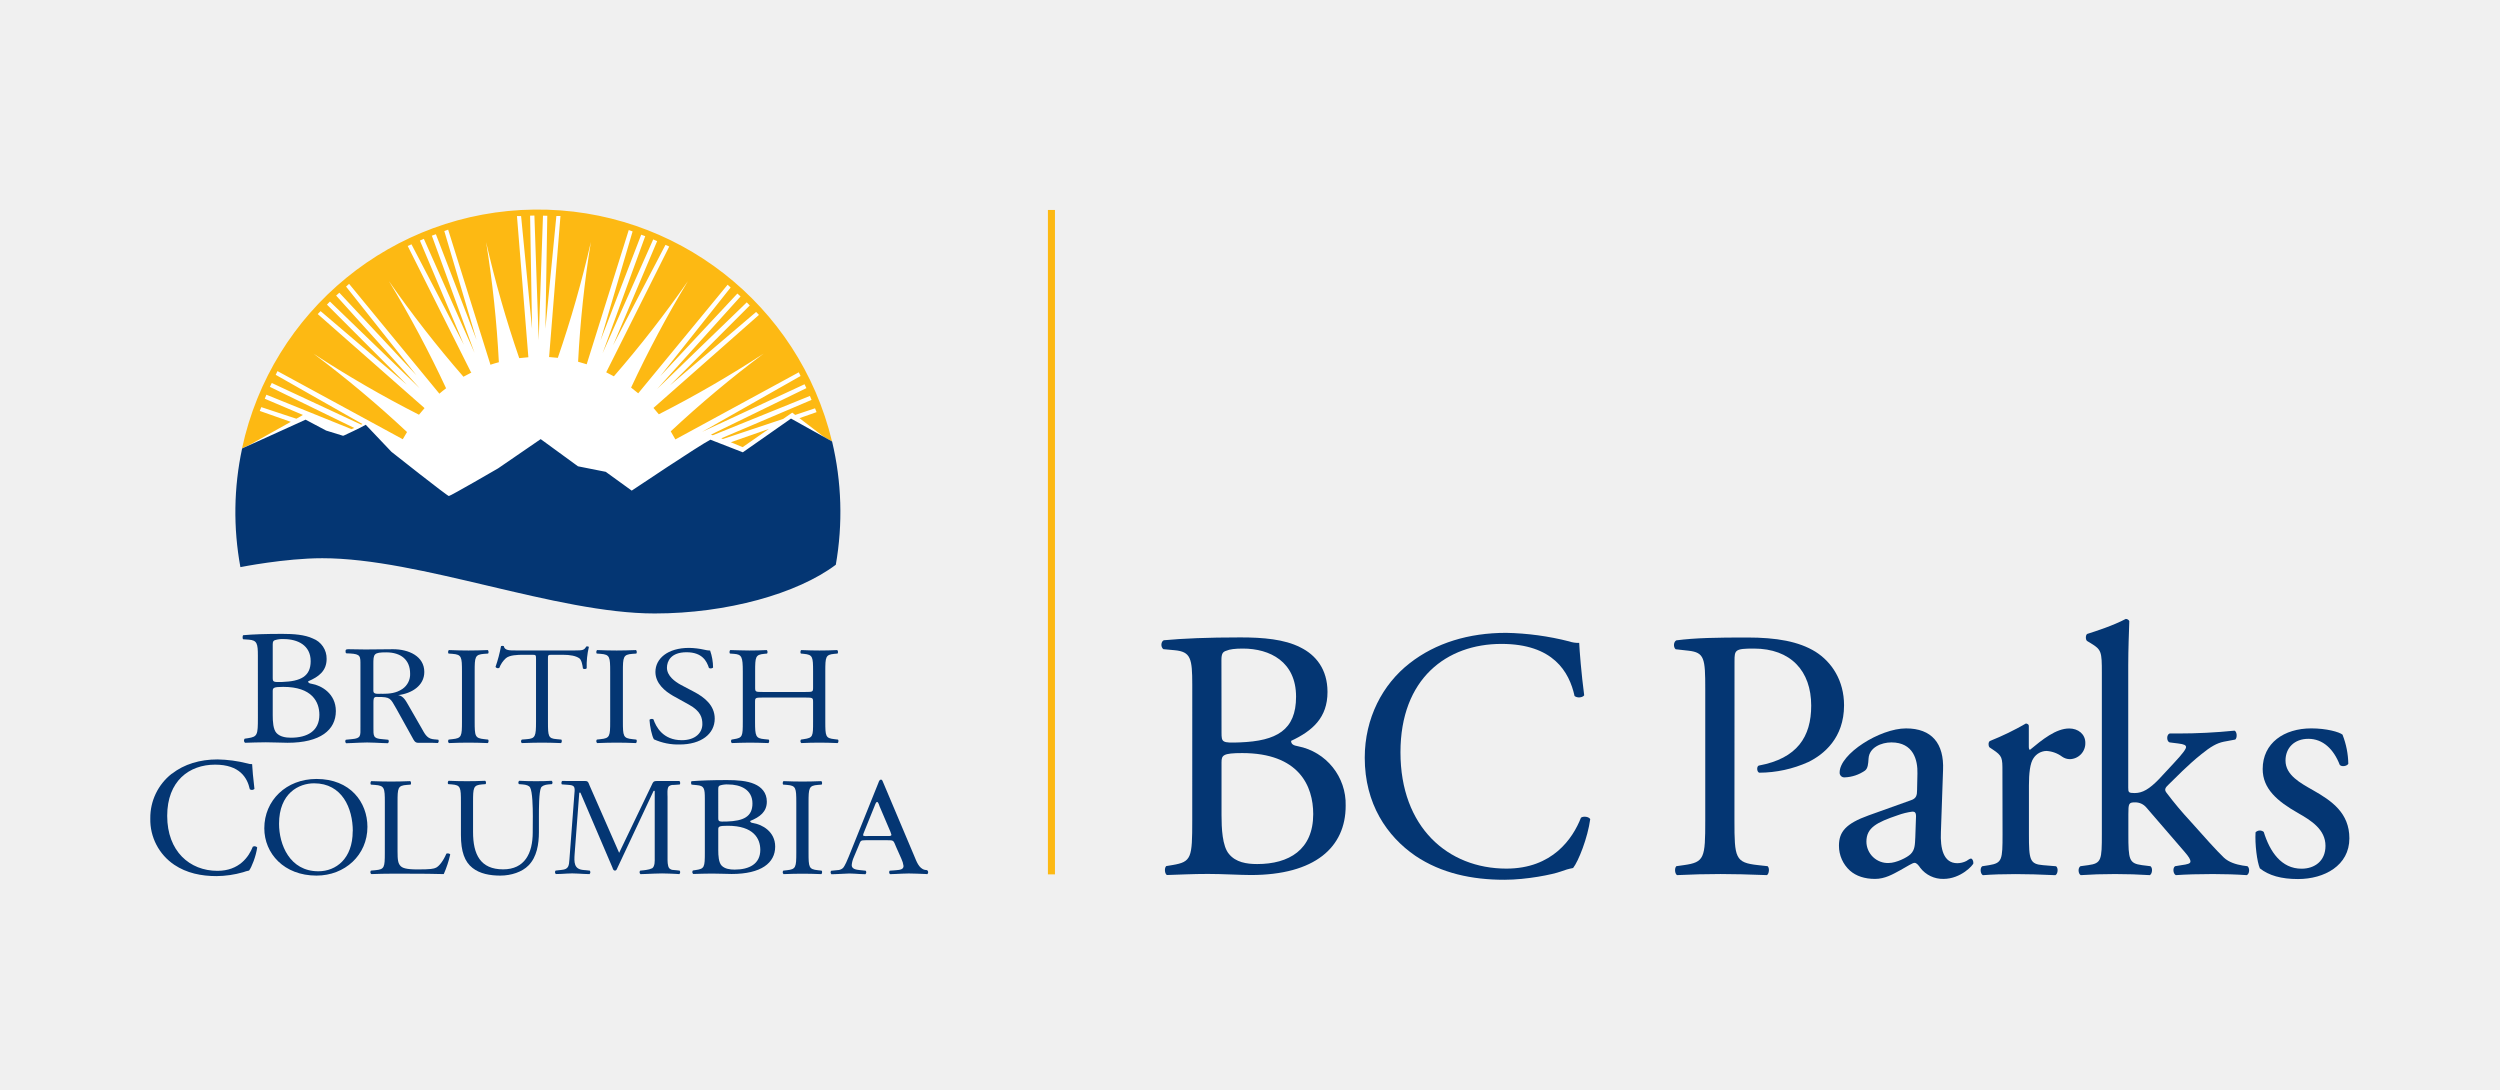
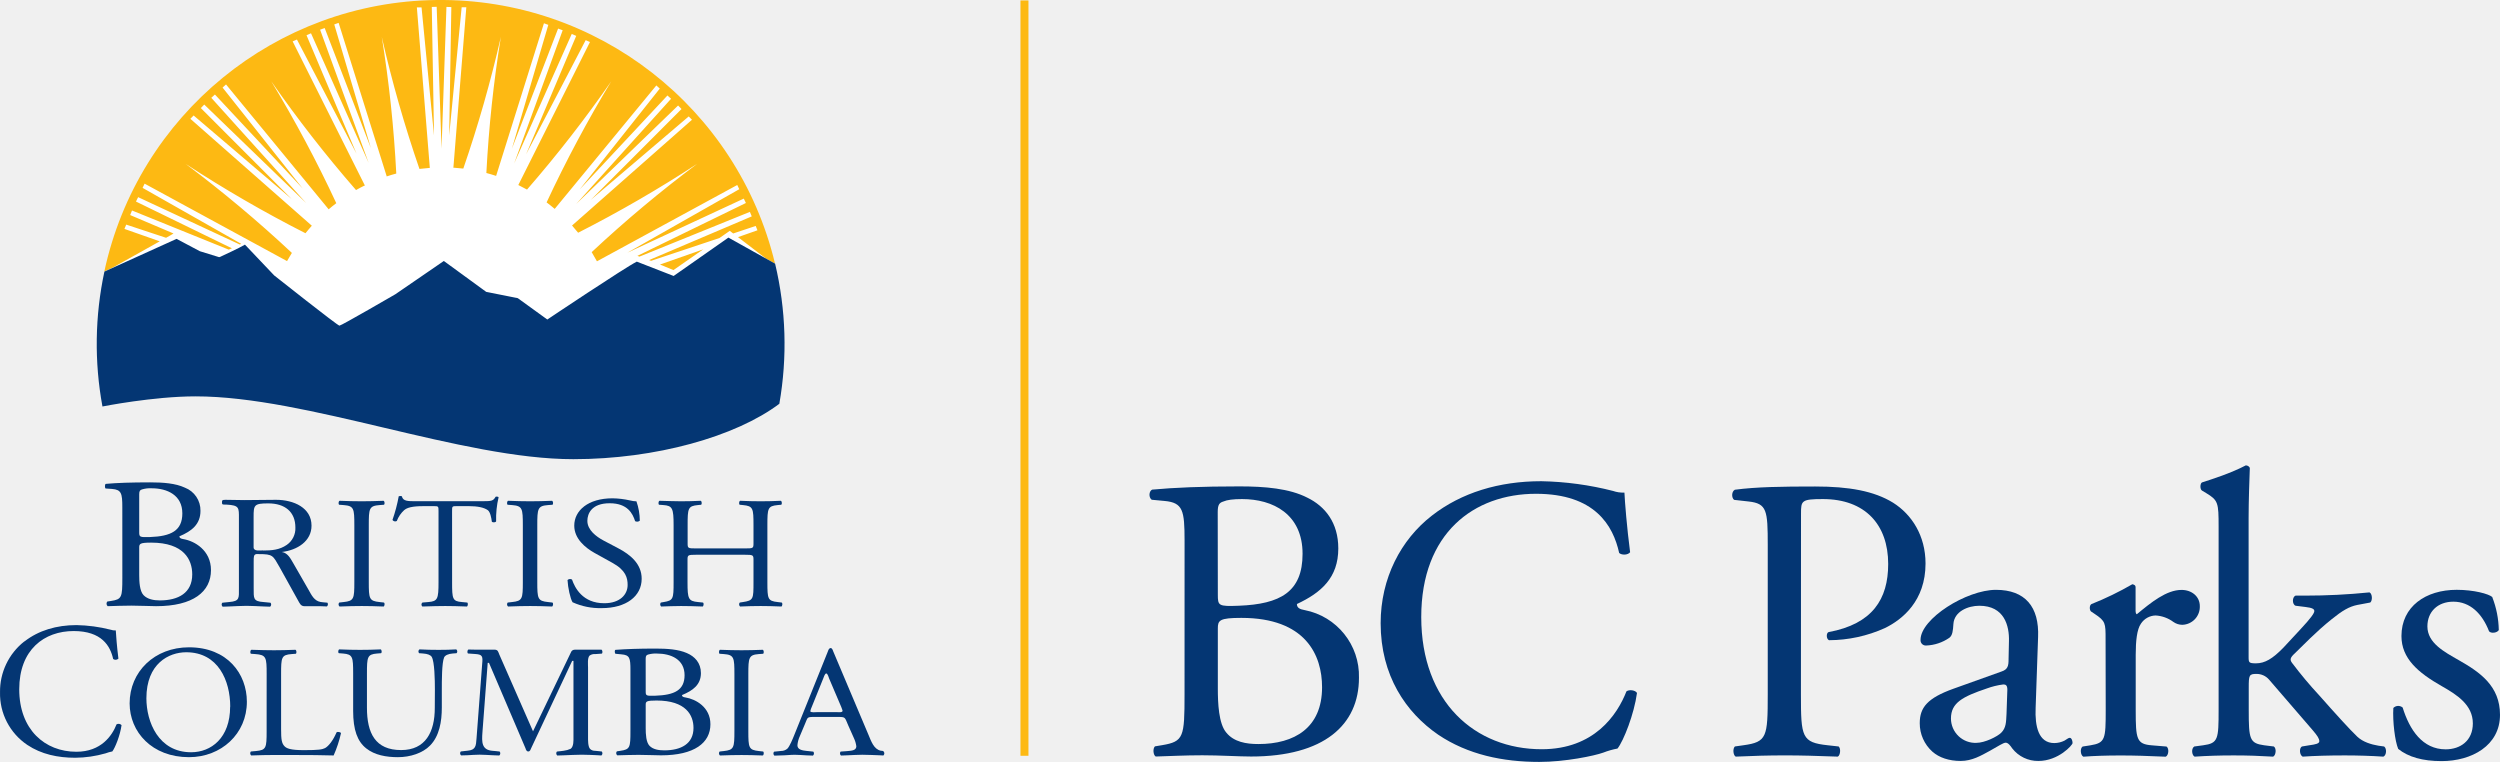
- <svg xmlns="http://www.w3.org/2000/svg" id="BC_Parks_Logo" data-name="BC Parks Logo" viewBox="0 0 1080 470.75">
+ <svg xmlns="http://www.w3.org/2000/svg" id="BC_Parks_Logo" data-name="BC Parks Logo" viewBox="64.92 90.53 950.01 289.53">
  <defs>
    <style>.cls-1{fill:#043673;}.cls-2{fill:#fdb913;}.cls-3{fill:#fff;}</style>
  </defs>
  <path class="cls-1" d="M1012,317.47a36,36,0,0,1,2.47,12.49c-.61,1.08-2.93,1.39-3.7.46-2.62-6.78-7.24-11.25-13.56-11.25-6,0-9.87,3.86-9.87,9.4,0,6.32,6.48,9.71,11.87,12.79,8.17,4.63,15.72,9.87,15.72,20.81,0,11.72-10.79,17.58-22.19,17.58-7.25,0-12.64-1.55-16.49-4.63-1.24-2.93-2.16-10.48-1.85-15.56a2.6,2.6,0,0,1,3.54-.16c2.62,8.48,7.55,15.88,16.34,15.88,5.55,0,10.33-3.24,10.33-9.87,0-7.09-6.17-10.94-11.87-14.18-8.94-5.09-15.26-10.48-15.26-19,0-11.25,9.25-17.57,21-17.57,6.47,0,12.18,1.54,13.56,2.77" />
  <path class="cls-1" d="M908,290.66c0-9.1-.16-10-4.78-12.79l-1.55-.93c-.77-.47-.77-2.62,0-3.08,3.86-1.24,11.1-3.55,16.65-6.48a1.69,1.69,0,0,1,1.54.93c-.15,4.62-.46,12.33-.46,19.11v52.87c0,2,.15,2.31,2.78,2.31,3.39,0,6.31-1.7,10.48-6l6.31-6.79c4.32-4.62,5.4-6.31,5.4-7.08s-.77-1.24-3.4-1.55l-3.69-.46c-1.39-.46-1.39-3.39,0-3.85h3.55a242.16,242.16,0,0,0,24.5-1.23c1.08.46,1.23,3.08.3,3.85l-4.92.92c-3.08.62-5.7,2.16-9.71,5.4-6,4.78-11.26,10.33-14,12.95-1.85,1.69-2,2.46-1.08,3.69a157.6,157.6,0,0,0,10.33,12.34c6,6.77,11.41,12.79,14.49,15.72,2.15,2,5.24,2.92,8,3.39l2.16.3c1.08.78.92,3.39-.31,3.86-4.47-.31-9.71-.47-14.64-.47-6.17,0-11.56.16-16,.47-1.23-.62-1.39-3.24-.3-3.86l2.77-.46c2.31-.31,3.85-.61,3.85-1.54s-.62-2-2.62-4.31l-16.49-19.12a6.25,6.25,0,0,0-4.78-2.15c-2.78,0-2.93.46-2.93,5.24v8.48c0,11.09.31,12.63,5.86,13.4l3.69.46c1.08.78.77,3.39-.3,3.86-5.09-.31-9.56-.47-15-.47-5.55,0-10.18.16-14.8.47-1.08-.47-1.39-3.08-.15-3.86l3.39-.46c5.7-.77,5.86-2.31,5.86-13.4Z" />
  <path class="cls-1" d="M865.05,333.35c0-6,0-6.78-4.17-9.55l-1.39-.93c-.61-.62-.61-2.31.16-2.77a118.85,118.85,0,0,0,15.57-7.56c.77.16,1.23.46,1.23,1.08v8.94c0,.77.15,1.24.46,1.39,5.4-4.47,11.26-9.25,17-9.25,3.86,0,6.95,2.46,6.95,6.17a6.85,6.85,0,0,1-6.64,7.09,5.9,5.9,0,0,1-3.39-1.08,12.56,12.56,0,0,0-6.77-2.47,6.86,6.86,0,0,0-5.56,3.09c-1.54,2.15-2,6.62-2,11.86v21c0,11.09.31,12.94,6.16,13.4l5.56.46c1.07.78.77,3.39-.32,3.86-7.24-.31-11.71-.47-17.1-.47-5.55,0-10.18.16-14.18.47-1.08-.47-1.39-3.08-.31-3.86l2.93-.46c5.7-.92,5.86-2.31,5.86-13.4Z" />
  <path class="cls-1" d="M816,372.81c3.09,0,7.87-2.32,9.41-3.86,1.84-1.84,1.84-4,2-7.24l.31-9.09c0-1.7-.62-2-1.54-2a28.83,28.83,0,0,0-6.32,1.55c-9.1,3.08-13.57,5.39-13.57,11.4a9.29,9.29,0,0,0,9.71,9.25m9.56-27.13c2.31-.77,2.62-2.15,2.62-4.47l.15-7.09c.16-5.7-1.69-13.41-11.25-13.41-4.32,0-9.55,2.16-9.86,6.94-.16,2.46-.31,4.31-1.55,5.24a16.54,16.54,0,0,1-8.78,2.93,2,2,0,0,1-2.16-2.16c0-8,17.42-19,28.67-19,11.1,0,16.49,6.47,16,18l-.93,26.82c-.31,7.09,1.09,13.41,7.09,13.41a8.88,8.88,0,0,0,3.86-.92c.77-.46,1.54-1.08,2-1.08.62,0,1.08.93,1.08,2,0,.77-5.39,6.79-12.94,6.79a12.32,12.32,0,0,1-10-4.79c-.61-.92-1.53-2.15-2.46-2.15s-2.92,1.38-6,3.08c-3.39,1.85-6.79,3.86-11.1,3.86-4.47,0-8.17-1.24-10.79-3.55a14.43,14.43,0,0,1-4.78-10.79c0-6,2.94-9.55,12.8-13.1Z" />
  <path class="cls-1" d="M749.28,354.47c0,16.18.3,18.19,10.17,19.26l4.16.46c.93.78.62,3.39-.31,3.86-8.78-.31-13.87-.47-20-.47-6.48,0-12,.16-18.8.47-.93-.47-1.24-2.93-.32-3.86l3.24-.46c8.94-1.23,9.25-3.08,9.25-19.26V297.59c0-13.1-.31-15.72-7.25-16.49l-5.54-.62c-1.08-.92-.93-3.23.3-3.85,8.17-1.08,17.73-1.23,30.52-1.23s22.35,1.69,29.6,6.16c7.08,4.47,12.33,12.49,12.33,23.12,0,14.18-8.79,21.27-15.42,24.51a52,52,0,0,1-21.26,4.62c-1.09-.46-1.09-2.77-.16-3.08,16.65-3.08,22.65-12.48,22.65-25.89,0-14.95-8.78-24.66-24.81-24.66-8.17,0-8.32.61-8.32,5.54Z" />
  <path class="cls-1" d="M609,286.5c11.26-8.79,25.59-13.11,41.62-13.11a119.11,119.11,0,0,1,27.28,3.7,11.36,11.36,0,0,0,4.31.62c.16,3.54.93,13.26,2.16,22.66-.77,1.07-3.08,1.23-4.16.3-2.31-10.48-9.25-22.5-31.6-22.5C625,278.17,605,293.12,605,325c0,32.36,20.49,50.24,45.77,50.24,19.89,0,28.67-12.95,32.21-22,1.08-.77,3.4-.46,4,.62-1.07,8-5.08,18.19-7.4,21.12a30.32,30.32,0,0,0-5.39,1.54c-3.39,1.23-14.49,3.54-24.35,3.54-13.87,0-27.13-2.77-38.38-10.33-12.33-8.47-21.89-22.5-21.89-42.38,0-17.11,7.71-31.75,19.42-40.84" />
  <path class="cls-1" d="M527.7,352.16c0,5.54.31,13.4,3.24,16.79,2.92,3.55,7.55,4.32,12.17,4.32,13.72,0,24.2-6.16,24.2-21.58,0-12.17-6.17-26.36-30.67-26.36-8.33,0-8.94.93-8.94,4Zm0-35.76c0,4.31.15,4.62,8,4.31,15.73-.61,24.2-5.24,24.2-19.73,0-15.1-11.25-20.8-23-20.8-3.39,0-5.69.3-7.08.92-1.55.46-2.16,1.24-2.16,4Zm-12.64-20.5c0-11.41-.62-14.34-7.55-15l-4.93-.46c-1.24-.92-1.08-3.24.15-3.85,8.32-.77,18.8-1.23,33.14-1.23,9.71,0,19,.77,25.89,4.31,6.63,3.24,11.72,9.4,11.72,19.27,0,11.1-6.48,16.8-15.73,21.12,0,1.54,1.24,2,2.93,2.31a25.5,25.5,0,0,1,20.65,25.74c0,17.88-13.25,29.9-41,29.9-4.47,0-12-.47-18.5-.47-6.78,0-12,.31-17.72.47-.92-.47-1.23-2.93-.31-3.86l2.77-.46c8.17-1.38,8.48-3.08,8.48-19.26Z" />
  <rect class="cls-2" x="452.7" y="90.7" width="3.04" height="287.03" />
  <path class="cls-1" d="M383.13,361.15h-7.84c-.27,0-2.45.26-2.45-.38a3.16,3.16,0,0,1,.21-.77l4.7-11.64c.13-.32.61-1.92,1.15-1.92s1,1.67,1.09,1.92l4.63,10.87c0,.13.48,1.15.48,1.41,0,.71-1.56.51-2,.51m17.58,14.93-.23-.18-.91-.12c-2.61-.58-3.62-3.73-4.59-6l-13.42-31.77c-.13-.38-.4-1.21-.93-1.21-.73,0-.93.89-1.13,1.39L366.68,370c-.47,1.19-1.67,4.11-2.53,5a3.64,3.64,0,0,1-2.44.9l-1.07.11-1.58.16a1.09,1.09,0,0,0,.14,1.51l2.48-.09c1.75,0,3.51-.24,5.26-.24,1.48,0,2.95.15,4.43.22l2.48.09a1.09,1.09,0,0,0,.14-1.51l-1.68-.18-.91-.09c-1.54-.17-3.46-.45-3.46-2.14a10.5,10.5,0,0,1,.93-3.49l2-4.75c1-2.27.6-2.53,3.26-2.53h9c3.19,0,2.73,0,4.13,3.23L389.4,371a10.6,10.6,0,0,1,.93,3.11c0,1.59-1.73,1.69-3.36,1.83l-1,.08-1.61.11a1.09,1.09,0,0,0,.13,1.51l2.48-.09c1.89-.07,3.79-.21,5.62-.21,2.33,0,4.65.15,7,.22.76,0,.11.05,1,.07a1.08,1.08,0,0,0,.14-1.5" />
  <path class="cls-1" d="M344,346.79c0-6.38-.13-7.41-4-7.71l-1.63-.12c-.39-.24-.26-1.33.13-1.51,3.26.12,5.47.18,8.21.18s4.82-.06,8.08-.18c.39.18.52,1.27.12,1.51l-1.62.12c-3.85.3-4,1.33-4,7.71v21.49c0,6.38.13,7.23,4,7.65l1.62.18c.4.24.27,1.33-.12,1.51-3.26-.12-5.48-.18-8.08-.18s-5,.06-8.21.18a1.11,1.11,0,0,1-.13-1.51l1.63-.18c3.84-.42,4-1.27,4-7.65Z" />
  <path class="cls-1" d="M310.29,367.33c0,2.18.14,5.29,1.48,6.64s3.46,1.7,5.59,1.7c6.28,0,11.09-2.43,11.09-8.53,0-4.81-2.83-10.41-14.06-10.41-3.82,0-4.1.36-4.1,1.58Zm0-14.14c0,1.71.07,1.83,3.67,1.71,7.21-.24,11.1-2.07,11.1-7.8,0-6-5.16-8.22-10.53-8.22a10.08,10.08,0,0,0-3.25.36c-.71.19-1,.49-1,1.59Zm-5.8-8.1c0-4.51-.28-5.66-3.46-5.91l-2.26-.22c-.26-.23-.39-1.45.07-1.49,3.82-.28,8.62-.48,15.19-.48,4.45,0,8.69.3,11.88,1.7,3,1.28,5.36,3.72,5.36,7.62,0,4.39-3,6.64-7.2,8.35,0,.61.56.79,1.34.91,3.82.61,9.47,3.65,9.47,10.17,0,7.07-6.08,11.82-18.8,11.82-2.05,0-5.51-.18-8.48-.18s-5.51.12-8.12.18a1.06,1.06,0,0,1-.15-1.52l1.28-.19c3.74-.55,3.88-1.21,3.88-7.61Z" />
  <path class="cls-1" d="M291.94,375.92l-1-.09a2.53,2.53,0,0,1-1.78-.7c-.85-.9-.78-3.45-.78-4.48V344.22c0-1.15-.28-3.64.56-4.54a3,3,0,0,1,2.09-.59h0l.9-.06,1.68-.12c.4-.24.26-1.33-.14-1.51-.89,0-1.71,0-2.48,0h-7.11c-.78,0-1.48,0-1.91.83l-14.5,30.2-12.81-29.18c-.42-1-.49-1.85-1.83-1.85h-7.4c-.78,0-1.63,0-2.52-.05-.4.18-.54,1.27-.14,1.51l1.68.12,1,.07c2.77.18,3,.8,2.7,3.73L246,371.16c-.19,2.85-.34,4.35-3.32,4.63l-1,.11-1.67.19a1.06,1.06,0,0,0,.13,1.5l2.45-.07c1.51-.07,3.05-.21,4.59-.21s3.33.15,5,.22l2.48.09a1.09,1.09,0,0,0,.13-1.51l-1.67-.18-.93-.08c-4.31-.29-4.21-3.34-3.94-7.06l2-26.36h.49l13.87,32.45c.14.44.35,1.21,1.05,1.21s.85-.71,1.06-1.15l15.63-33.28h.49v29c0,1.15.14,3.52-1.06,4.41a8.67,8.67,0,0,1-2.66.75c-.28,0-.57.09-.9.12l-1.68.18a1.08,1.08,0,0,0,.14,1.51c.88,0,2.44-.08,2.44-.08,2.27-.07,4.58-.23,6.89-.23,1.65,0,4.9.15,4.9.15.78,0,1.66.11,2.55.15a1.1,1.1,0,0,0,.14-1.52Z" />
  <path class="cls-1" d="M230.18,352.63c0-3.74-.12-10.68-1.21-12.49-.45-.73-1.6-1.15-3.2-1.27l-1.59-.12a1,1,0,0,1,.12-1.45c2.43.13,4.8.18,7.29.18,2.69,0,4.41-.05,6.72-.18a1,1,0,0,1,.12,1.45l-1.53.12c-1.6.12-2.82.67-3.2,1.45-.89,2-.89,8.92-.89,12.31v6.81c0,5.25-.9,10.79-4.48,14.41-2.75,2.84-7.48,4.41-12.21,4.41-4.41,0-8.82-.79-12-3.32-3.39-2.65-5-7.06-5-14.24V346.47c0-6.27-.13-7.29-3.84-7.6l-1.6-.12c-.38-.24-.25-1.26.13-1.45,3.2.13,5.37.18,7.93.18s4.73-.05,7.86-.18c.38.19.51,1.21.13,1.45l-1.53.12c-3.71.31-3.84,1.33-3.84,7.6v13c0,9.7,3.2,16.09,13,16.09,9.27,0,12.78-6.87,12.78-16Z" />
  <path class="cls-1" d="M166.25,346.68c0-6.33-.13-7.3-4.31-7.6l-1.66-.12c-.4-.24-.26-1.33.14-1.51,3.71.12,6,.18,8.62.18s4.84-.06,8.16-.18c.4.18.53,1.27.13,1.51l-1.59.12c-3.91.3-4,1.27-4,7.6v21c0,3.81.19,5.37,1.39,6.52.73.67,2,1.39,7.23,1.39,5.64,0,7-.24,8.09-.79,1.33-.72,3.05-2.89,4.38-6,.4-.3,1.66-.06,1.66.37a45.16,45.16,0,0,1-2.79,8.44c-3.38-.12-9.68-.18-16.52-.18H169c-2.79,0-4.91.06-8.62.18a1.09,1.09,0,0,1-.14-1.51l2-.18c3.85-.36,4-1.21,4-7.54Z" />
  <path class="cls-1" d="M152.41,359.08c0-9.95-4.62-20.69-16.72-20.69-6.59,0-15.14,4.28-15.14,17.49,0,8.93,4.56,20.51,17,20.51,7.6,0,14.82-5.43,14.82-17.31m-38.19-1.27c0-12.06,9.5-21.3,22.55-21.3,14.62,0,22,10.08,22,20.7,0,12.18-9.75,21.05-22,21.05-14.06,0-22.55-9.59-22.55-20.45" />
  <path class="cls-1" d="M74.25,334.26c5.34-4.16,12.14-6.19,19.73-6.19a57,57,0,0,1,12.94,1.74,5.35,5.35,0,0,0,2,.29c.08,1.68.44,6.27,1,10.71a1.55,1.55,0,0,1-2,.15c-1.09-5-4.38-10.63-15-10.63-11.19,0-20.69,7.06-20.69,22.13,0,15.29,9.72,23.74,21.71,23.74,9.42,0,13.59-6.12,15.27-10.42a1.55,1.55,0,0,1,1.9.3c-.51,3.79-2.41,8.59-3.51,10a15.25,15.25,0,0,0-2.55.72,42.88,42.88,0,0,1-11.55,1.68c-6.58,0-12.86-1.31-18.2-4.88a23.46,23.46,0,0,1-10.37-20,24.15,24.15,0,0,1,9.2-19.3" />
  <path class="cls-1" d="M329.42,301.34c-3.11,0-3.24.13-3.24,1.93v8.51c0,6.33.32,7.18,4,7.53l1.88.19c.39.24.26,1.32-.13,1.51-3.5-.13-5.71-.19-8.24-.19-2.8,0-5,.12-7.53.19a1.11,1.11,0,0,1-.13-1.51l1.1-.19c3.64-.59,3.76-1.2,3.76-7.53V290.06c0-6.33-.45-7.35-3.82-7.6l-1.69-.12c-.39-.23-.26-1.32.13-1.51,3.18.06,5.38.19,8.18.19,2.53,0,4.74-.06,7.53-.19.38.19.51,1.28.12,1.51l-1.23.12c-3.76.37-3.89,1.27-3.89,7.6V297c0,1.87.13,1.93,3.24,1.93H348c3.12,0,3.25-.06,3.25-1.93v-6.94c0-6.33-.13-7.23-4-7.6l-1.23-.12c-.39-.23-.26-1.32.13-1.51,3,.13,5.19.19,7.85.19s4.74-.06,7.66-.19c.39.19.52,1.28.12,1.51l-1.36.12c-3.76.37-3.89,1.27-3.89,7.6v21.72c0,6.33.13,7.12,3.89,7.53l1.56.19c.39.24.26,1.32-.13,1.51-3.11-.13-5.32-.19-7.85-.19s-5,.06-7.85.19a1.11,1.11,0,0,1-.13-1.51l1.23-.19c4-.59,4-1.2,4-7.53v-8.51c0-1.8-.13-1.93-3.25-1.93Z" />
  <path class="cls-1" d="M293.6,321.62a25.26,25.26,0,0,1-11.1-2.23c-.86-1.33-1.78-5.61-1.92-8.45a1.44,1.44,0,0,1,1.71-.18c1.06,3.09,4,9,12.24,9,6,0,8.89-3.32,8.89-6.93,0-2.66-.64-5.61-5.84-8.45l-6.75-3.74c-3.56-2-7.69-5.42-7.69-10.37,0-5.73,5.27-10.38,14.52-10.38a32.18,32.18,0,0,1,6.61.79,11.3,11.3,0,0,0,2.5.36,22.76,22.76,0,0,1,1.28,7.36,1.61,1.61,0,0,1-1.78.18c-.93-2.89-2.85-6.81-9.68-6.81s-8.47,3.92-8.47,6.69c0,3.5,3.42,6,6.05,7.42l5.69,3c4.49,2.36,8.9,5.85,8.9,11.58,0,6.64-5.91,11.16-15.16,11.16" />
  <path class="cls-1" d="M263.6,290.18c0-6.39-.14-7.41-4.09-7.72l-1.67-.12c-.4-.23-.26-1.32.14-1.51,3.34.12,5.62.19,8.43.19s5-.07,8.3-.19c.41.19.54,1.28.14,1.51l-1.68.12c-3.94.31-4.08,1.33-4.08,7.72v21.48c0,6.39.14,7.24,4.08,7.65l1.68.19c.4.24.27,1.32-.14,1.51-3.34-.13-5.62-.19-8.3-.19s-5.09.06-8.43.19a1.09,1.09,0,0,1-.14-1.51l1.67-.19c3.95-.41,4.09-1.26,4.09-7.65Z" />
  <path class="cls-1" d="M236.72,311.78c0,6.33.12,7.24,3.76,7.53l2,.19c.37.24.25,1.32-.13,1.51-3.58-.13-5.7-.19-8.22-.19s-4.7.06-8.71.19a1,1,0,0,1,0-1.51l2.26-.19c3.57-.29,3.88-1.2,3.88-7.53v-27c0-1.86,0-1.92-1.88-1.92h-3.45c-2.7,0-6.15.12-7.71,1.51a10.78,10.78,0,0,0-2.82,4.15,1.24,1.24,0,0,1-1.64-.41,59.7,59.7,0,0,0,2.38-9,1.77,1.77,0,0,1,1.2,0c.37,1.94,2.44,1.88,5.33,1.88h25.4c3.39,0,4-.12,4.89-1.69.32-.12,1-.06,1.13.18a35.07,35.07,0,0,0-.94,9.17c-.25.48-1.31.48-1.63.12-.18-1.51-.62-3.75-1.57-4.4-1.44-1-3.82-1.51-7.27-1.51h-4.46c-1.87,0-1.81.06-1.81,2.05Z" />
  <path class="cls-1" d="M199.57,290.18c0-6.39-.13-7.41-4.08-7.72l-1.67-.12c-.41-.23-.27-1.32.13-1.51,3.35.12,5.62.19,8.44.19s5-.07,8.3-.19c.4.19.53,1.28.13,1.51l-1.67.12c-4,.31-4.09,1.33-4.09,7.72v21.48c0,6.39.14,7.24,4.09,7.65l1.67.19c.4.24.27,1.32-.13,1.51-3.35-.13-5.63-.19-8.3-.19s-5.09.06-8.44.19a1.08,1.08,0,0,1-.13-1.51l1.67-.19c3.95-.41,4.08-1.26,4.08-7.65Z" />
  <path class="cls-1" d="M164.94,299.68c-1.21,0-3.65.45-3.65-1.17V287c0-4.53.15-5.18,5.58-5.18,6.36,0,10.3,3.24,10.3,9.18a7.6,7.6,0,0,1-3.29,6.6c-2.72,1.87-5.65,2.13-8.94,2.13m24.4,19.82-1.67-.15-.93-.12c-2.45-.43-3.43-2.62-4.58-4.64l-5.79-10.08c-1-1.68-2.07-3.94-4.36-4.27,5.93-.71,11.29-4.13,11.29-10,0-6.8-6.72-9.83-13.51-9.83-4.07,0-7.79.11-11.93.11-2.28,0-5-.11-7.29-.11-1.27,0-1.29.26-1.29,1,0,1.05.44.75,1.79.83,4.83.27,4.64,1.17,4.64,5.31v26.43c0,3.78.33,4.92-3.64,5.27l-1,.1-1.68.17a1.09,1.09,0,0,0,.14,1.51l2.48-.09c2.2-.07,4.4-.24,6.59-.24s4.33.17,6.51.24h0l2.47.08a1.07,1.07,0,0,0,.14-1.5l-1.69-.17-.95-.09c-4-.27-3.76-1.4-3.76-5.28V304c0-.59-.07-2.13.36-2.59s1-.32,1.57-.32c5.43,0,5.36.52,7.93,5l7,12.61c.57,1,1,2.19,2.43,2.19h6.08l2.46.09a1.09,1.09,0,0,0,.14-1.51" />
  <path class="cls-1" d="M117.82,309c0,2.54.16,6.14,1.65,7.69s3.84,2,6.19,2c7,0,12.31-2.82,12.31-9.89,0-5.57-3.14-12.07-15.6-12.07-4.23,0-4.55.42-4.55,1.84Zm0-16.39c0,2,.08,2.12,4.08,2,8-.28,12.31-2.4,12.31-9,0-6.92-5.72-9.53-11.68-9.53a10.74,10.74,0,0,0-3.61.42c-.78.22-1.1.57-1.1,1.84Zm-6.42-9.39c0-5.22-.37-6.61-3.9-6.89l-2.45-.17c-.4-.32-.28-1.73.08-1.76,4.23-.38,9.56-.57,16.85-.57,4.94,0,9.64.35,13.17,2a9.24,9.24,0,0,1,5.95,8.83c0,5.08-3.29,7.69-8,9.67,0,.7.63.92,1.49,1.06,4.23.7,10.5,4.23,10.5,11.79,0,8.19-6.74,13.7-20.85,13.7-2.27,0-6.11-.21-9.4-.21-3.45,0-6.12.14-9,.21a1.27,1.27,0,0,1-.15-1.77l1.41-.21c4.15-.63,4.31-1.41,4.31-8.83Z" />
  <path class="cls-3" d="M139.12,238.6c42.4,0,101,23.86,143.6,23.86,30.37,0,60-8.1,76.87-20a130.59,130.59,0,0,0,1.8-21.53,129,129,0,1,0-256.29,21.3c4.66-.87,20.47-3.59,34-3.59" />
  <polygon class="cls-2" points="315.72 191.05 320.82 193.17 332.14 185.28 315.72 191.05" />
  <path class="cls-2" d="M125.62,182.24l-13.41-4.72.67-1.64,15.11,5,.06,0,2-1.13.8-.5-16.47-7,.7-1.73,36.76,14.87,1.21-.5-36.46-17.77.82-1.67,38.63,18,.53-.27L119.1,161.92l.77-1.6L174,189.75c.44-.82,1.37-2.31,1.84-3.11a480.13,480.13,0,0,0-40.4-33.85A483.76,483.76,0,0,0,181,179.16c.84-1,1.52-1.87,2.41-2.86l-46.15-40.62,1.24-1.27,37.24,31.74-34.5-34.55,1.29-1.34,38.74,37.44-36.06-40,1.38-1.25,33.33,35.69-30.42-38.33,1.31-1.19,39,47.45c1-.87,1.84-1.52,2.9-2.33A479.14,479.14,0,0,0,168,121.43a481.94,481.94,0,0,0,32.21,41.32c1.13-.64,2.28-1.25,3.45-1.82l-.2-.13-27.33-54.54,1.63-.71,22.64,43.38-19-45,1.7-.76L205,152.43l-18.44-50.61,1.74-.64,17.54,45.58L191.94,99.82l1.66-.61,18.23,58.21,0,.16,0,0c1.2-.41,2.44-.77,3.68-1.1A481.58,481.58,0,0,0,210,104.58a484,484,0,0,0,14.31,50.14c1.28-.16,2.56-.29,3.86-.38l0-.06h.16l-.09-.13-4.91-60.81,1.78,0,4.74,48.7L229,93.17l1.86-.06L232.71,147l1.86-53.84,1.86.06L235.61,142l4.74-48.7,1.77,0-4.9,60.81-.1.13h0v0h.08c1.27.08,2.53.21,3.78.35a484.36,484.36,0,0,0,14.28-50.07,480,480,0,0,0-5.52,51.75c1.25.33,2.49.7,3.71,1.1l18.17-58,1.66.61L259.45,147,277,101.39l1.74.64-18.44,50.61,21.89-49.22,1.7.75-19.05,45,22.64-43.38,1.63.71-27.23,54.34,0,0c1.13.55,2.22,1.13,3.31,1.73a479.93,479.93,0,0,0,32-41.13,483.22,483.22,0,0,0-24.56,46c1.06.8,2.09,1.62,3.08,2.47L314.33,123l1.31,1.19L285.22,162.5l33.33-35.69,1.38,1.25-36.07,40,38.74-37.44,1.3,1.34-34.51,34.55,37.25-31.74,1.23,1.27L282.3,176.23l0,0c.8.89,1.56,1.81,2.31,2.74a483.35,483.35,0,0,0,45.26-26.2,478.92,478.92,0,0,0-40.11,33.57c.56.94,1.46,2.53,2,3.49l53.32-29,.77,1.6-42.56,24.14L347.56,166l.81,1.67-41.24,20.09.8.28,41.95-17,.71,1.72-39,16.59.73.3,26-8.67,3.92-2.73,1.29,1,8.56-2.86.67,1.65-7.4,2.6L356,188.79l3.43,1.91a130.71,130.71,0,0,0-254.87,3l.48-.23,1.56-.71,1-.45Z" />
  <path class="cls-1" d="M103.85,245s19.27-3.85,35.37-3.85c42.39,0,101,23.87,143.6,23.87,31.21,0,61.66-8.57,78.25-21.05a131.5,131.5,0,0,0-1.61-53.25l-17.74-9.9L320.9,195.4l-14-5.45c-4.74,2.39-34,22-34,22l-11.22-8.12-12-2.39L233.58,189.7l-18.41,12.64s-20.56,11.94-21.26,11.94-24.8-19.09-24.8-19.09L158,183.49c-1.89,1.19-9.44,4.66-9.44,4.66l-.38.1L140.88,186l-8.87-4.7-26.94,12.22-.48.23a131.19,131.19,0,0,0-.74,51.24" />
</svg>
